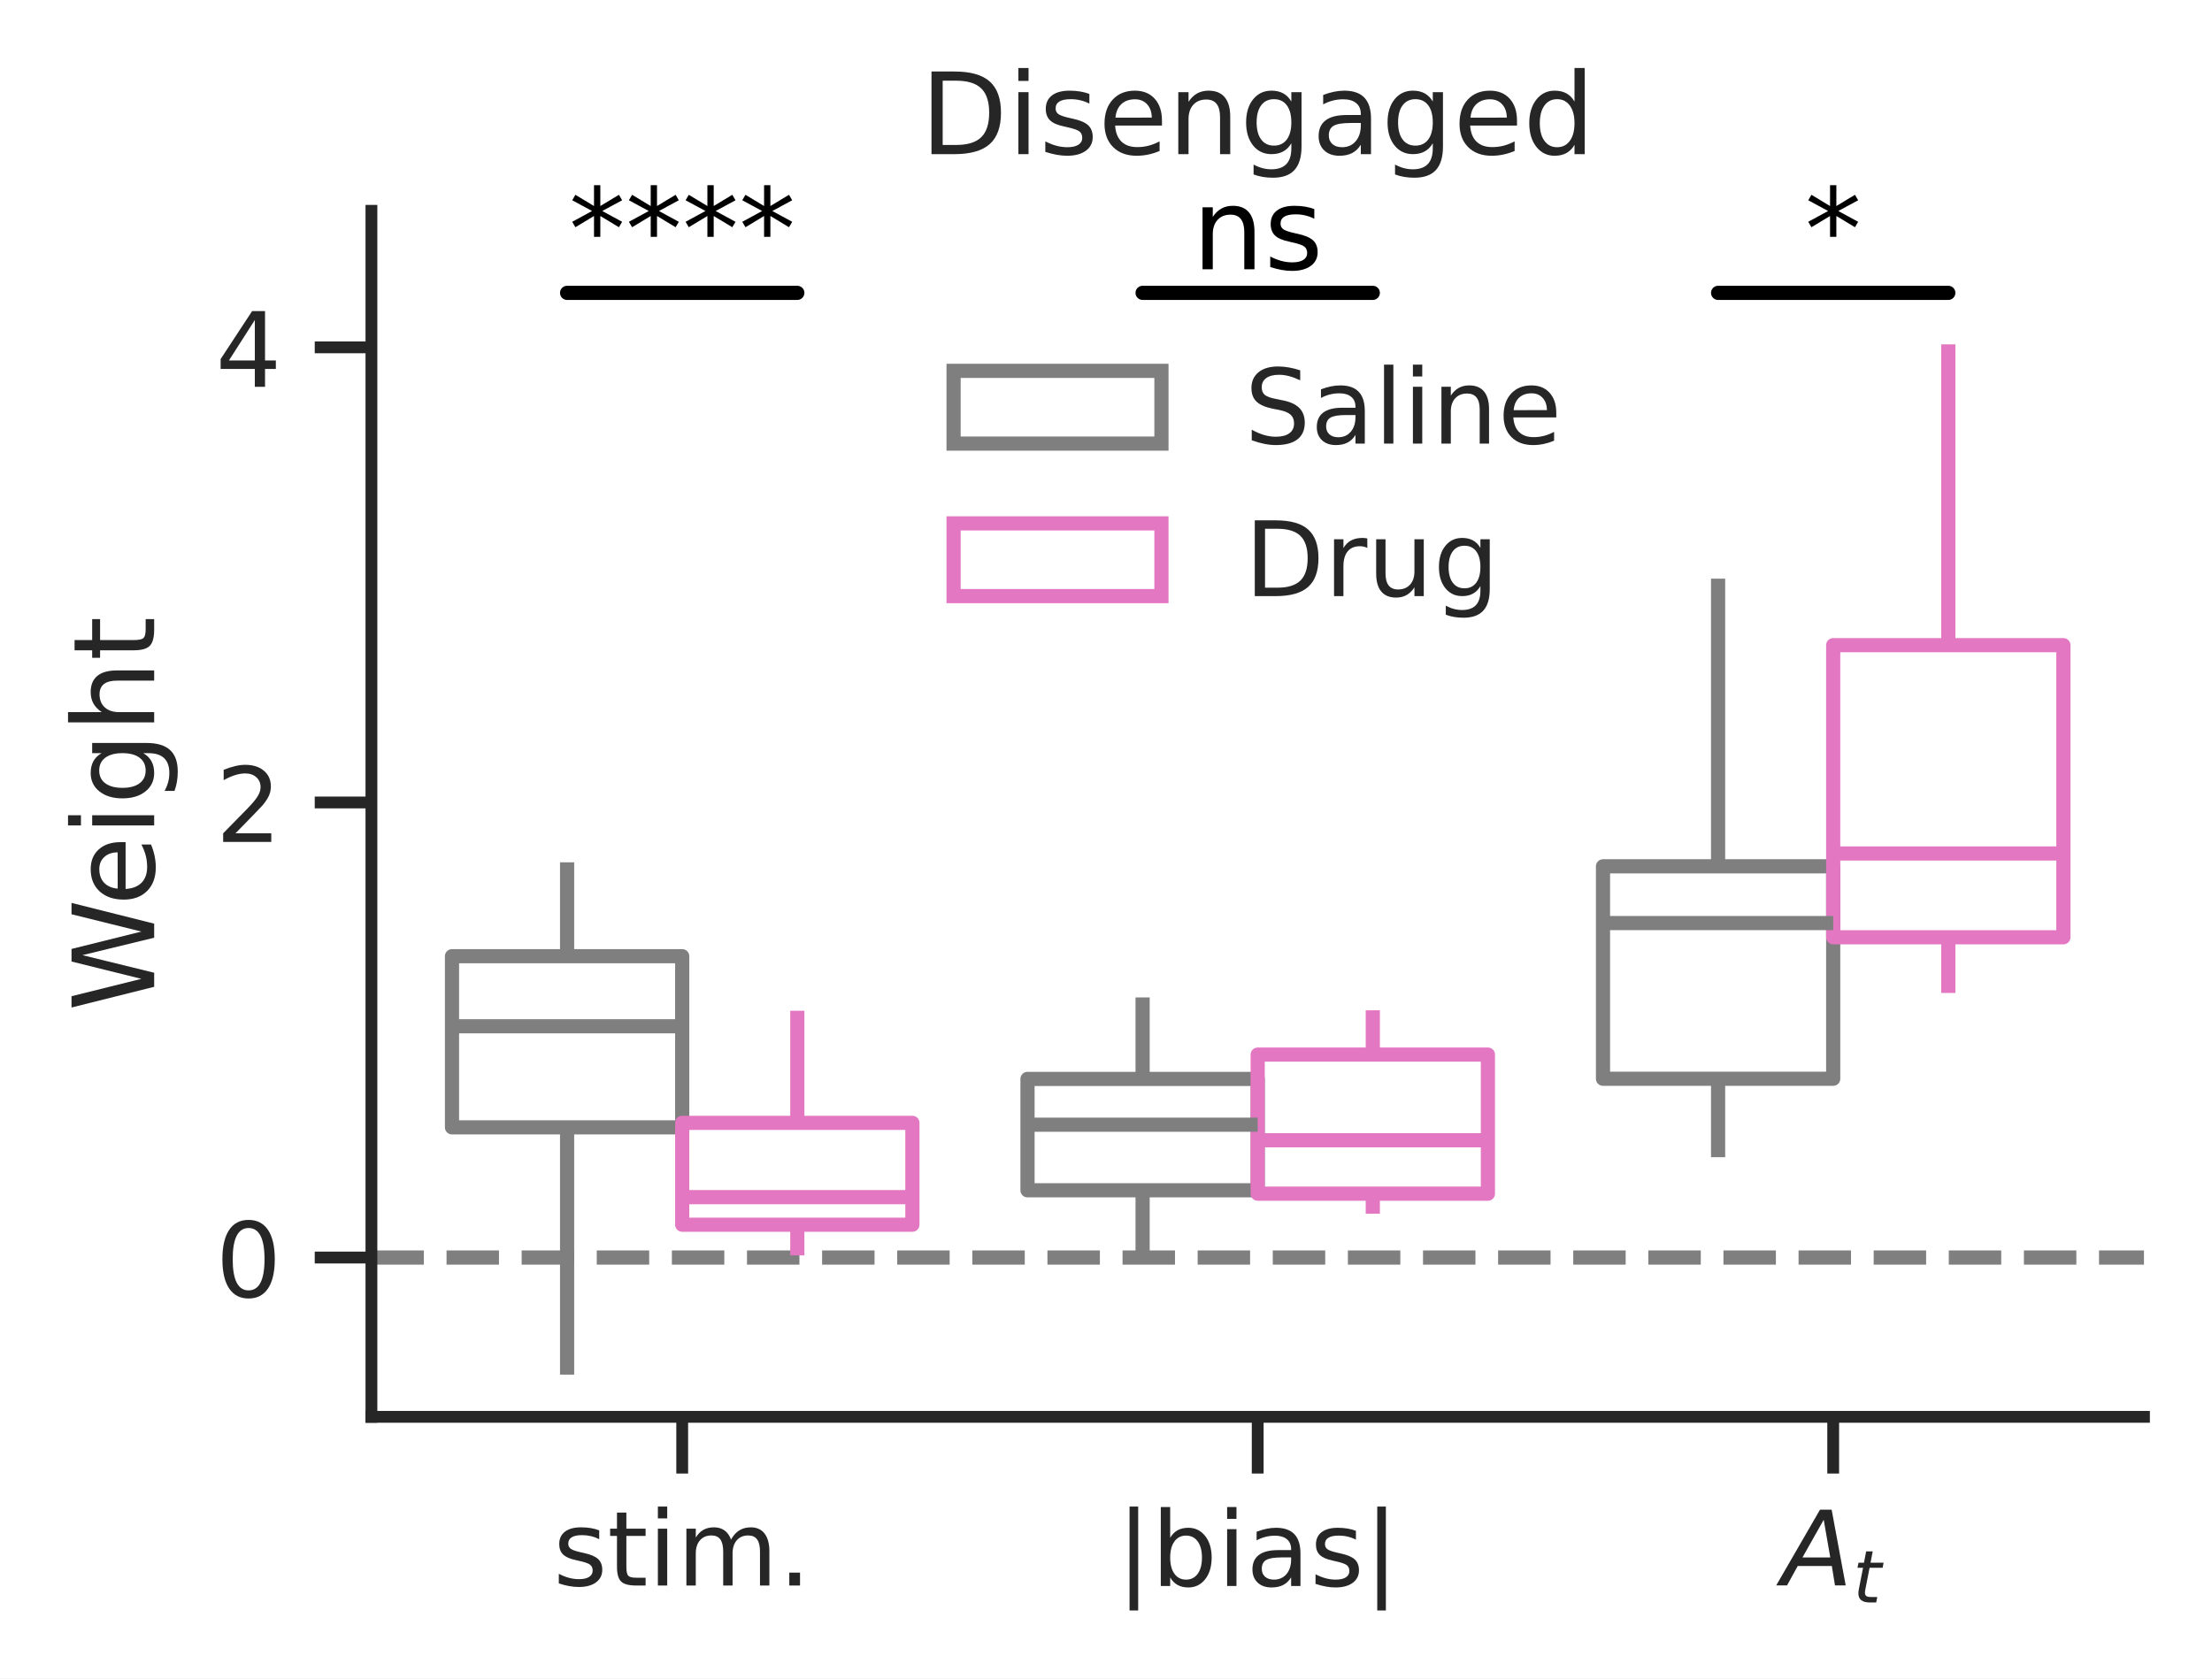
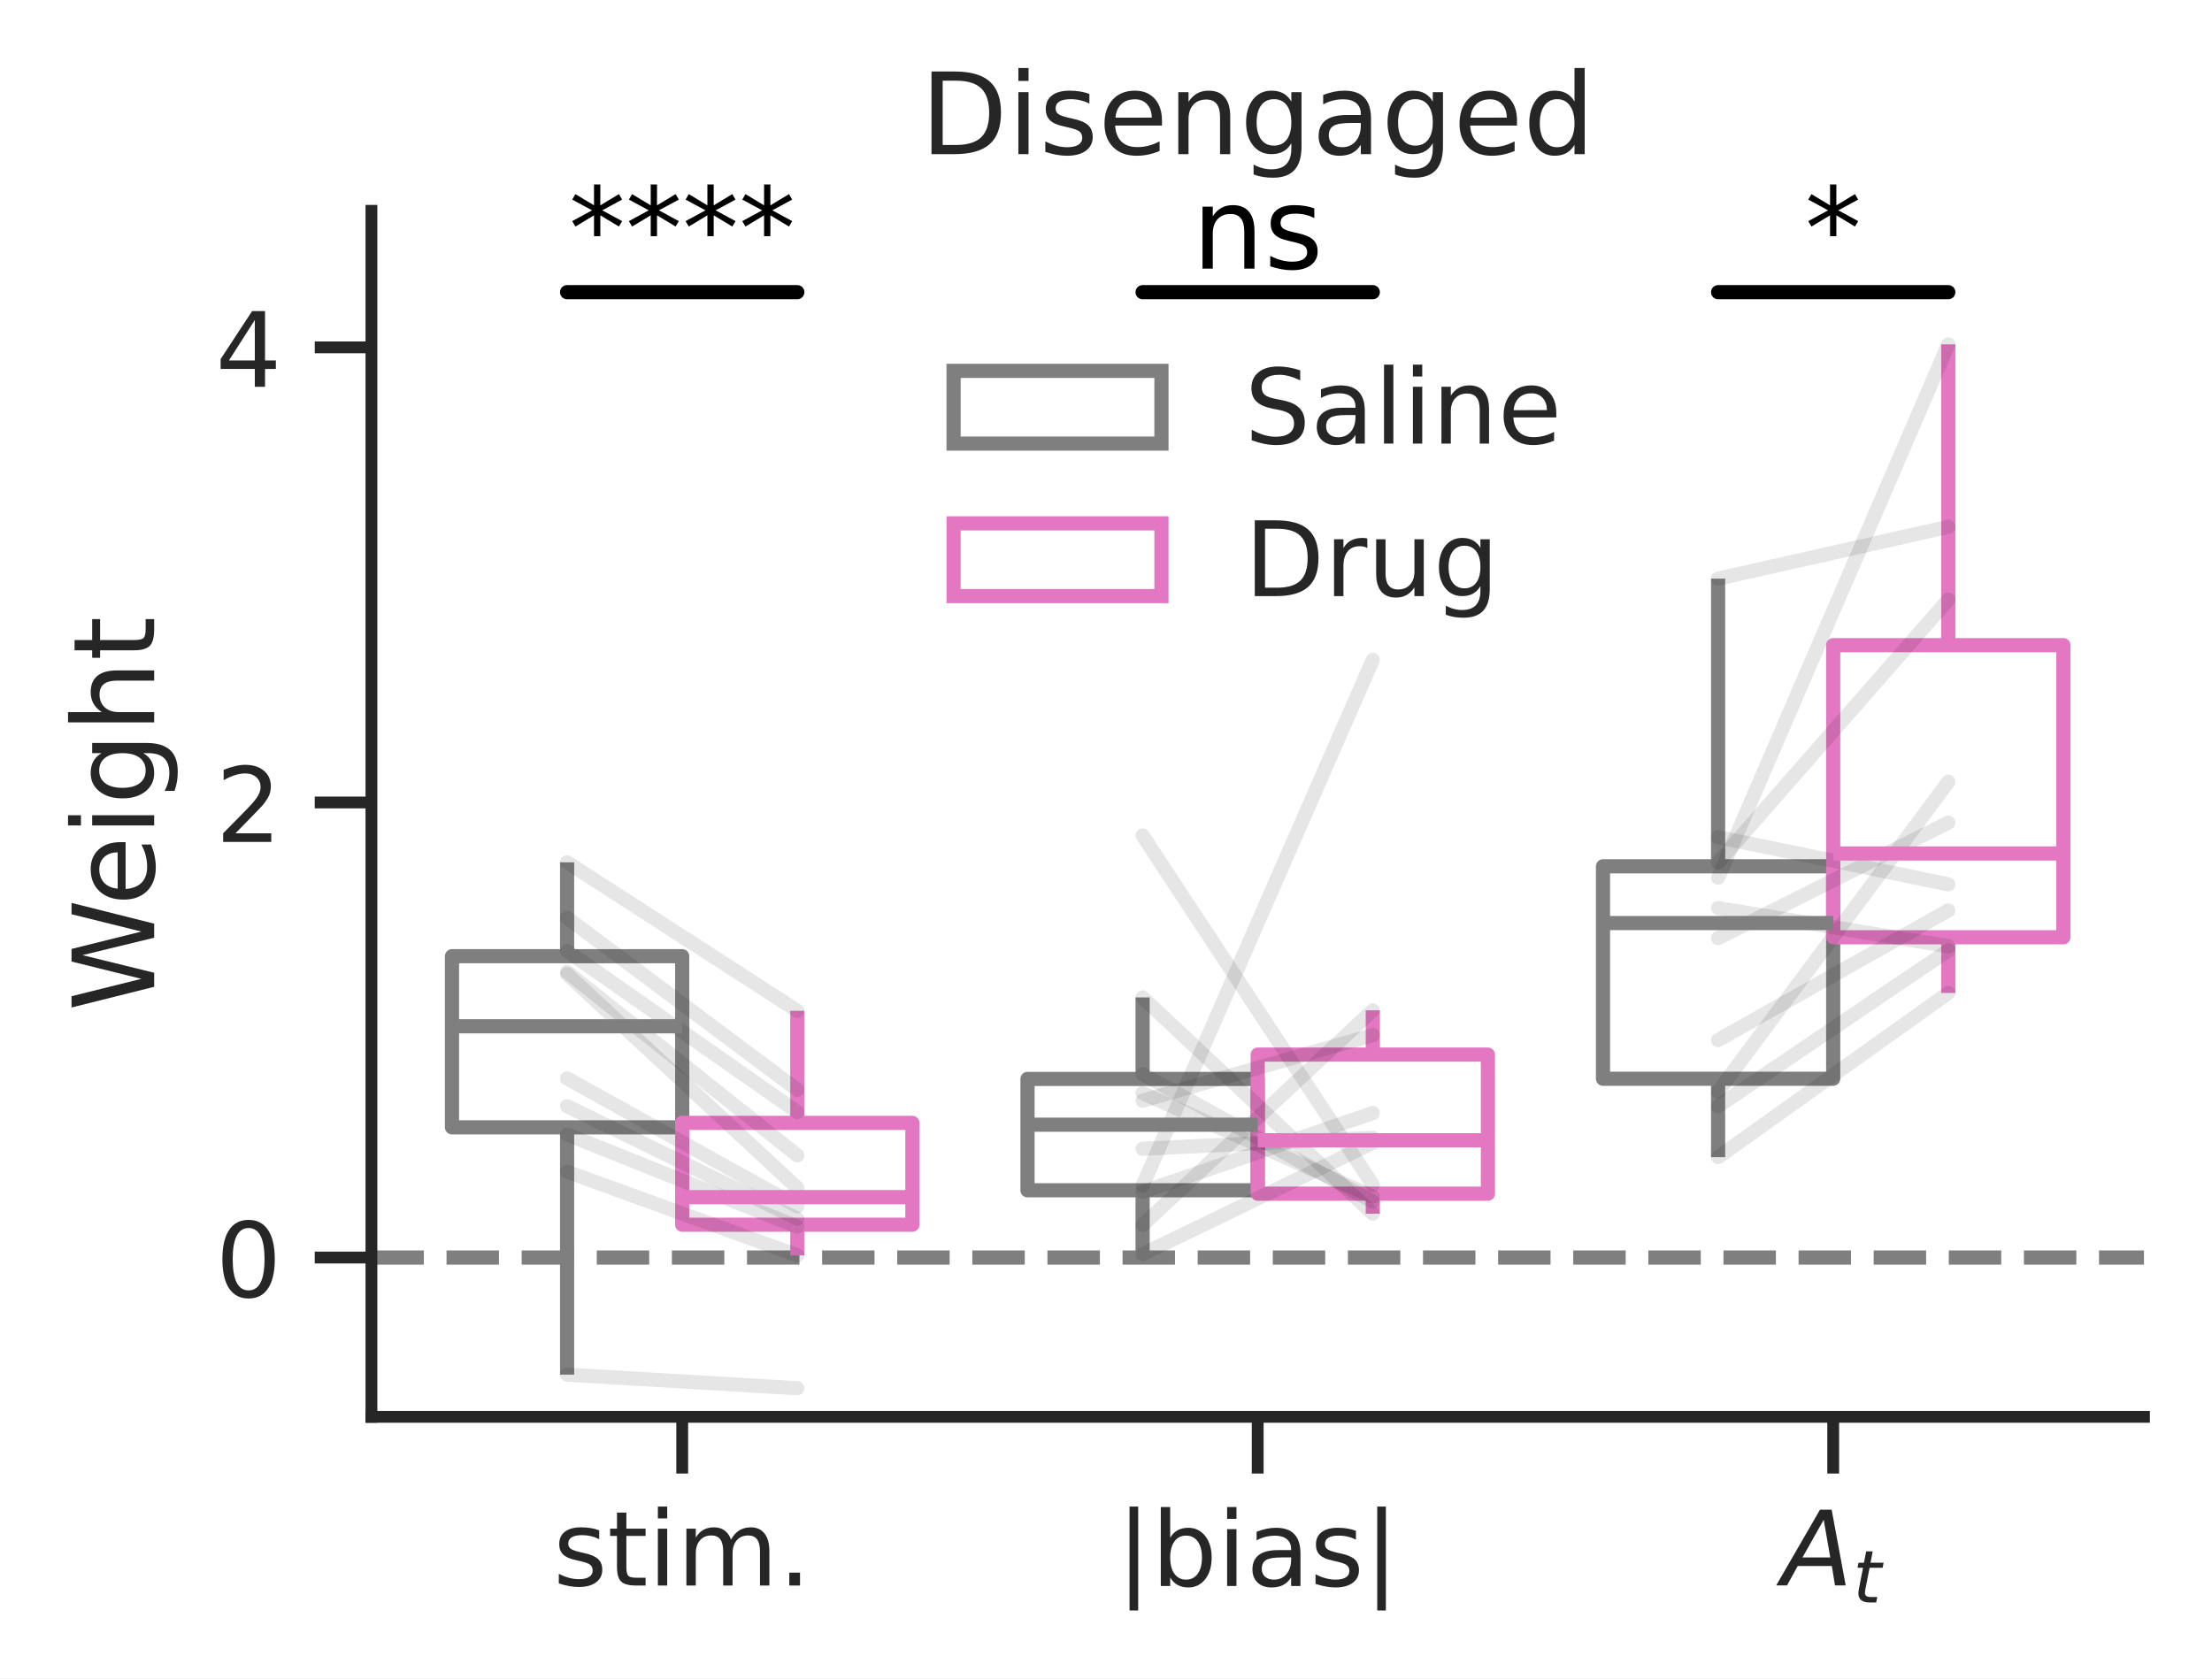
<svg xmlns="http://www.w3.org/2000/svg" xmlns:xlink="http://www.w3.org/1999/xlink" width="234.12pt" height="177.69pt" viewBox="0 0 234.12 177.69" version="1.1">
  <defs>
    <style type="text/css">*{stroke-linejoin: round; stroke-linecap: butt}</style>
  </defs>
  <g id="figure_1">
    <g id="patch_1">
      <path d="M 0 177.69  L 234.12 177.69  L 234.12 0  L 0 0  z " style="fill: #ffffff" />
    </g>
    <g id="axes_1">
      <g id="patch_2">
        <path d="M 39.312 149.99  L 226.92 149.99  L 226.92 22.318  L 39.312 22.318  z " style="fill: #ffffff" />
      </g>
      <g id="matplotlib.axis_1">
        <g id="xtick_1">
          <g id="line2d_1">
            <defs>
-               <path id="md9ad365813" d="M 0 0  L 0 6  " style="stroke: #262626; stroke-width: 1.25" />
+               <path id="m1b01819661" d="M 0 0  L 0 6  " style="stroke: #262626; stroke-width: 1.25" />
            </defs>
            <g>
-               <use xlink:href="#md9ad365813" x="72.205" y="149.99" style="fill: #262626; stroke: #262626; stroke-width: 1.25" />
+               <use xlink:href="#m1b01819661" x="72.205" y="149.99" style="fill: #262626; stroke: #262626; stroke-width: 1.25" />
            </g>
          </g>
          <g id="text_1">
            <g style="fill: #262626" transform="translate(58.55003 167.8478) scale(0.11 -0.11)">
              <defs>
                <path id="DejaVuSans-73" d="M 2834 3397  L 2834 2853  Q 2591 2978 2328 3040  Q 2066 3103 1784 3103  Q 1356 3103 1142 2972  Q 928 2841 928 2578  Q 928 2378 1081 2264  Q 1234 2150 1697 2047  L 1894 2003  Q 2506 1872 2764 1633  Q 3022 1394 3022 966  Q 3022 478 2636 193  Q 2250 -91 1575 -91  Q 1294 -91 989 -36  Q 684 19 347 128  L 347 722  Q 666 556 975 473  Q 1284 391 1588 391  Q 1994 391 2212 530  Q 2431 669 2431 922  Q 2431 1156 2273 1281  Q 2116 1406 1581 1522  L 1381 1569  Q 847 1681 609 1914  Q 372 2147 372 2553  Q 372 3047 722 3315  Q 1072 3584 1716 3584  Q 2034 3584 2315 3537  Q 2597 3491 2834 3397  z " transform="scale(0.015625)" />
                <path id="DejaVuSans-74" d="M 1172 4494  L 1172 3500  L 2356 3500  L 2356 3053  L 1172 3053  L 1172 1153  Q 1172 725 1289 603  Q 1406 481 1766 481  L 2356 481  L 2356 0  L 1766 0  Q 1100 0 847 248  Q 594 497 594 1153  L 594 3053  L 172 3053  L 172 3500  L 594 3500  L 594 4494  L 1172 4494  z " transform="scale(0.015625)" />
                <path id="DejaVuSans-69" d="M 603 3500  L 1178 3500  L 1178 0  L 603 0  L 603 3500  z M 603 4863  L 1178 4863  L 1178 4134  L 603 4134  L 603 4863  z " transform="scale(0.015625)" />
                <path id="DejaVuSans-6d" d="M 3328 2828  Q 3544 3216 3844 3400  Q 4144 3584 4550 3584  Q 5097 3584 5394 3201  Q 5691 2819 5691 2113  L 5691 0  L 5113 0  L 5113 2094  Q 5113 2597 4934 2840  Q 4756 3084 4391 3084  Q 3944 3084 3684 2787  Q 3425 2491 3425 1978  L 3425 0  L 2847 0  L 2847 2094  Q 2847 2600 2669 2842  Q 2491 3084 2119 3084  Q 1678 3084 1418 2786  Q 1159 2488 1159 1978  L 1159 0  L 581 0  L 581 3500  L 1159 3500  L 1159 2956  Q 1356 3278 1631 3431  Q 1906 3584 2284 3584  Q 2666 3584 2933 3390  Q 3200 3197 3328 2828  z " transform="scale(0.015625)" />
                <path id="DejaVuSans-2e" d="M 684 794  L 1344 794  L 1344 0  L 684 0  L 684 794  z " transform="scale(0.015625)" />
              </defs>
              <use xlink:href="#DejaVuSans-73" />
              <use xlink:href="#DejaVuSans-74" transform="translate(52.09961 0)" />
              <use xlink:href="#DejaVuSans-69" transform="translate(91.30859 0)" />
              <use xlink:href="#DejaVuSans-6d" transform="translate(119.0918 0)" />
              <use xlink:href="#DejaVuSans-2e" transform="translate(216.5039 0)" />
            </g>
          </g>
        </g>
        <g id="xtick_2">
          <g id="line2d_2">
            <g>
-               <use xlink:href="#md9ad365813" x="133.116" y="149.99" style="fill: #262626; stroke: #262626; stroke-width: 1.25" />
+               <use xlink:href="#m1b01819661" x="133.116" y="149.99" style="fill: #262626; stroke: #262626; stroke-width: 1.25" />
            </g>
          </g>
          <g id="text_2">
            <g style="fill: #262626" transform="translate(118.1552 167.8959) scale(0.11 -0.11)">
              <defs>
                <path id="DejaVuSans-7c" d="M 1344 4891  L 1344 -1509  L 813 -1509  L 813 4891  L 1344 4891  z " transform="scale(0.015625)" />
                <path id="DejaVuSans-62" d="M 3116 1747  Q 3116 2381 2855 2742  Q 2594 3103 2138 3103  Q 1681 3103 1420 2742  Q 1159 2381 1159 1747  Q 1159 1113 1420 752  Q 1681 391 2138 391  Q 2594 391 2855 752  Q 3116 1113 3116 1747  z M 1159 2969  Q 1341 3281 1617 3432  Q 1894 3584 2278 3584  Q 2916 3584 3314 3078  Q 3713 2572 3713 1747  Q 3713 922 3314 415  Q 2916 -91 2278 -91  Q 1894 -91 1617 61  Q 1341 213 1159 525  L 1159 0  L 581 0  L 581 4863  L 1159 4863  L 1159 2969  z " transform="scale(0.015625)" />
                <path id="DejaVuSans-61" d="M 2194 1759  Q 1497 1759 1228 1600  Q 959 1441 959 1056  Q 959 750 1161 570  Q 1363 391 1709 391  Q 2188 391 2477 730  Q 2766 1069 2766 1631  L 2766 1759  L 2194 1759  z M 3341 1997  L 3341 0  L 2766 0  L 2766 531  Q 2569 213 2275 61  Q 1981 -91 1556 -91  Q 1019 -91 701 211  Q 384 513 384 1019  Q 384 1609 779 1909  Q 1175 2209 1959 2209  L 2766 2209  L 2766 2266  Q 2766 2663 2505 2880  Q 2244 3097 1772 3097  Q 1472 3097 1187 3025  Q 903 2953 641 2809  L 641 3341  Q 956 3463 1253 3523  Q 1550 3584 1831 3584  Q 2591 3584 2966 3190  Q 3341 2797 3341 1997  z " transform="scale(0.015625)" />
              </defs>
              <use xlink:href="#DejaVuSans-7c" />
              <use xlink:href="#DejaVuSans-62" transform="translate(33.69141 0)" />
              <use xlink:href="#DejaVuSans-69" transform="translate(97.16797 0)" />
              <use xlink:href="#DejaVuSans-61" transform="translate(124.9512 0)" />
              <use xlink:href="#DejaVuSans-73" transform="translate(186.2305 0)" />
              <use xlink:href="#DejaVuSans-7c" transform="translate(238.3301 0)" />
            </g>
          </g>
        </g>
        <g id="xtick_3">
          <g id="line2d_3">
            <g>
-               <use xlink:href="#md9ad365813" x="194.027" y="149.99" style="fill: #262626; stroke: #262626; stroke-width: 1.25" />
+               <use xlink:href="#m1b01819661" x="194.027" y="149.99" style="fill: #262626; stroke: #262626; stroke-width: 1.25" />
            </g>
          </g>
          <g id="text_3">
            <g style="fill: #262626" transform="translate(188.5824 167.8478) scale(0.11 -0.11)">
              <defs>
                <path id="DejaVuSans-Oblique-41" d="M 2356 4666  L 3072 4666  L 3938 0  L 3278 0  L 3084 1197  L 984 1197  L 325 0  L -341 0  L 2356 4666  z M 2584 4044  L 1275 1722  L 2988 1722  L 2584 4044  z " transform="scale(0.015625)" />
                <path id="DejaVuSans-Oblique-74" d="M 2706 3500  L 2619 3053  L 1472 3053  L 1100 1153  Q 1081 1047 1072 975  Q 1063 903 1063 863  Q 1063 663 1183 572  Q 1303 481 1569 481  L 2150 481  L 2053 0  L 1503 0  Q 991 0 739 200  Q 488 400 488 806  Q 488 878 497 964  Q 506 1050 525 1153  L 897 3053  L 409 3053  L 500 3500  L 978 3500  L 1172 4494  L 1747 4494  L 1556 3500  L 2706 3500  z " transform="scale(0.015625)" />
              </defs>
              <use xlink:href="#DejaVuSans-Oblique-41" transform="translate(0 0.09375)" />
              <use xlink:href="#DejaVuSans-Oblique-74" transform="translate(68.4082 -16.3125) scale(0.7)" />
            </g>
          </g>
        </g>
      </g>
      <g id="matplotlib.axis_2">
        <g id="ytick_1">
          <g id="line2d_4">
            <defs>
-               <path id="mff673f58ce" d="M 0 0  L -6 0  " style="stroke: #262626; stroke-width: 1.25" />
+               <path id="m01fb4a9cd2" d="M 0 0  L -6 0  " style="stroke: #262626; stroke-width: 1.25" />
            </defs>
            <g>
-               <use xlink:href="#mff673f58ce" x="39.312" y="133.127" style="fill: #262626; stroke: #262626; stroke-width: 1.25" />
+               <use xlink:href="#m01fb4a9cd2" x="39.312" y="133.127" style="fill: #262626; stroke: #262626; stroke-width: 1.25" />
            </g>
          </g>
          <g id="text_4">
            <g style="fill: #262626" transform="translate(22.81375 137.3064) scale(0.11 -0.11)">
              <defs>
                <path id="DejaVuSans-30" d="M 2034 4250  Q 1547 4250 1301 3770  Q 1056 3291 1056 2328  Q 1056 1369 1301 889  Q 1547 409 2034 409  Q 2525 409 2770 889  Q 3016 1369 3016 2328  Q 3016 3291 2770 3770  Q 2525 4250 2034 4250  z M 2034 4750  Q 2819 4750 3233 4129  Q 3647 3509 3647 2328  Q 3647 1150 3233 529  Q 2819 -91 2034 -91  Q 1250 -91 836 529  Q 422 1150 422 2328  Q 422 3509 836 4129  Q 1250 4750 2034 4750  z " transform="scale(0.015625)" />
              </defs>
              <use xlink:href="#DejaVuSans-30" />
            </g>
          </g>
        </g>
        <g id="ytick_2">
          <g id="line2d_5">
            <g>
-               <use xlink:href="#mff673f58ce" x="39.312" y="84.949" style="fill: #262626; stroke: #262626; stroke-width: 1.25" />
+               <use xlink:href="#m01fb4a9cd2" x="39.312" y="84.949" style="fill: #262626; stroke: #262626; stroke-width: 1.25" />
            </g>
          </g>
          <g id="text_5">
            <g style="fill: #262626" transform="translate(22.81375 89.12852) scale(0.11 -0.11)">
              <defs>
                <path id="DejaVuSans-32" d="M 1228 531  L 3431 531  L 3431 0  L 469 0  L 469 531  Q 828 903 1448 1529  Q 2069 2156 2228 2338  Q 2531 2678 2651 2914  Q 2772 3150 2772 3378  Q 2772 3750 2511 3984  Q 2250 4219 1831 4219  Q 1534 4219 1204 4116  Q 875 4013 500 3803  L 500 4441  Q 881 4594 1212 4672  Q 1544 4750 1819 4750  Q 2544 4750 2975 4387  Q 3406 4025 3406 3419  Q 3406 3131 3298 2873  Q 3191 2616 2906 2266  Q 2828 2175 2409 1742  Q 1991 1309 1228 531  z " transform="scale(0.015625)" />
              </defs>
              <use xlink:href="#DejaVuSans-32" />
            </g>
          </g>
        </g>
        <g id="ytick_3">
          <g id="line2d_6">
            <g>
-               <use xlink:href="#mff673f58ce" x="39.312" y="36.771" style="fill: #262626; stroke: #262626; stroke-width: 1.25" />
+               <use xlink:href="#m01fb4a9cd2" x="39.312" y="36.771" style="fill: #262626; stroke: #262626; stroke-width: 1.25" />
            </g>
          </g>
          <g id="text_6">
            <g style="fill: #262626" transform="translate(22.81375 40.95063) scale(0.11 -0.11)">
              <defs>
                <path id="DejaVuSans-34" d="M 2419 4116  L 825 1625  L 2419 1625  L 2419 4116  z M 2253 4666  L 3047 4666  L 3047 1625  L 3713 1625  L 3713 1100  L 3047 1100  L 3047 0  L 2419 0  L 2419 1100  L 313 1100  L 313 1709  L 2253 4666  z " transform="scale(0.015625)" />
              </defs>
              <use xlink:href="#DejaVuSans-34" />
            </g>
          </g>
        </g>
        <g id="text_7">
          <g style="fill: #262626" transform="translate(16.31812 107.0563) rotate(-90) scale(0.12 -0.12)">
            <defs>
              <path id="DejaVuSans-57" d="M 213 4666  L 850 4666  L 1831 722  L 2809 4666  L 3519 4666  L 4500 722  L 5478 4666  L 6119 4666  L 4947 0  L 4153 0  L 3169 4050  L 2175 0  L 1381 0  L 213 4666  z " transform="scale(0.015625)" />
              <path id="DejaVuSans-65" d="M 3597 1894  L 3597 1613  L 953 1613  Q 991 1019 1311 708  Q 1631 397 2203 397  Q 2534 397 2845 478  Q 3156 559 3463 722  L 3463 178  Q 3153 47 2828 -22  Q 2503 -91 2169 -91  Q 1331 -91 842 396  Q 353 884 353 1716  Q 353 2575 817 3079  Q 1281 3584 2069 3584  Q 2775 3584 3186 3129  Q 3597 2675 3597 1894  z M 3022 2063  Q 3016 2534 2758 2815  Q 2500 3097 2075 3097  Q 1594 3097 1305 2825  Q 1016 2553 972 2059  L 3022 2063  z " transform="scale(0.015625)" />
              <path id="DejaVuSans-67" d="M 2906 1791  Q 2906 2416 2648 2759  Q 2391 3103 1925 3103  Q 1463 3103 1205 2759  Q 947 2416 947 1791  Q 947 1169 1205 825  Q 1463 481 1925 481  Q 2391 481 2648 825  Q 2906 1169 2906 1791  z M 3481 434  Q 3481 -459 3084 -895  Q 2688 -1331 1869 -1331  Q 1566 -1331 1297 -1286  Q 1028 -1241 775 -1147  L 775 -588  Q 1028 -725 1275 -790  Q 1522 -856 1778 -856  Q 2344 -856 2625 -561  Q 2906 -266 2906 331  L 2906 616  Q 2728 306 2450 153  Q 2172 0 1784 0  Q 1141 0 747 490  Q 353 981 353 1791  Q 353 2603 747 3093  Q 1141 3584 1784 3584  Q 2172 3584 2450 3431  Q 2728 3278 2906 2969  L 2906 3500  L 3481 3500  L 3481 434  z " transform="scale(0.015625)" />
              <path id="DejaVuSans-68" d="M 3513 2113  L 3513 0  L 2938 0  L 2938 2094  Q 2938 2591 2744 2837  Q 2550 3084 2163 3084  Q 1697 3084 1428 2787  Q 1159 2491 1159 1978  L 1159 0  L 581 0  L 581 4863  L 1159 4863  L 1159 2956  Q 1366 3272 1645 3428  Q 1925 3584 2291 3584  Q 2894 3584 3203 3211  Q 3513 2838 3513 2113  z " transform="scale(0.015625)" />
            </defs>
            <use xlink:href="#DejaVuSans-57" />
            <use xlink:href="#DejaVuSans-65" transform="translate(93.00195 0)" />
            <use xlink:href="#DejaVuSans-69" transform="translate(154.5254 0)" />
            <use xlink:href="#DejaVuSans-67" transform="translate(182.3086 0)" />
            <use xlink:href="#DejaVuSans-68" transform="translate(245.7852 0)" />
            <use xlink:href="#DejaVuSans-74" transform="translate(309.1641 0)" />
          </g>
        </g>
      </g>
      <g id="patch_3">
-         <path d="M 72.205 133.127  L 72.205 133.127  L 72.205 133.127  L 72.205 133.127  L 72.205 133.127  z " clip-path="url(#pd9e9cacdf6)" style="fill: none; stroke: #7f7f7f; stroke-width: 1.5; stroke-linejoin: miter" />
+         <path d="M 72.205 133.127  L 72.205 133.127  L 72.205 133.127  L 72.205 133.127  L 72.205 133.127  z " clip-path="url(#p463e6bb4c5)" style="fill: none; stroke: #7f7f7f; stroke-width: 1.5; stroke-linejoin: miter" />
      </g>
      <g id="patch_4">
-         <path d="M 72.205 133.127  L 72.205 133.127  L 72.205 133.127  L 72.205 133.127  L 72.205 133.127  z " clip-path="url(#pd9e9cacdf6)" style="fill: none; stroke: #e377c2; stroke-width: 1.5; stroke-linejoin: miter" />
+         <path d="M 72.205 133.127  L 72.205 133.127  L 72.205 133.127  L 72.205 133.127  L 72.205 133.127  z " clip-path="url(#p463e6bb4c5)" style="fill: none; stroke: #e377c2; stroke-width: 1.5; stroke-linejoin: miter" />
      </g>
      <g id="line2d_7">
-         <path d="M 39.312 133.127  L 226.92 133.127  " clip-path="url(#pd9e9cacdf6)" style="fill: none; stroke-dasharray: 5.55,2.4; stroke-dashoffset: 0; stroke: #7f7f7f; stroke-width: 1.5" />
+         <path d="M 39.312 133.127  L 226.92 133.127  " clip-path="url(#p463e6bb4c5)" style="fill: none; stroke-dasharray: 5.55,2.4; stroke-dashoffset: 0; stroke: #7f7f7f; stroke-width: 1.5" />
      </g>
      <g id="line2d_8">
-         <path d="M 47.84 119.346  L 72.205 119.346  L 72.205 101.226  L 47.84 101.226  L 47.84 119.346  " clip-path="url(#pd9e9cacdf6)" style="fill: none; stroke: #7f7f7f; stroke-width: 1.5; stroke-linecap: round" />
+         <path d="M 47.84 119.346  L 72.205 119.346  L 72.205 101.226  L 47.84 101.226  L 47.84 119.346  " clip-path="url(#p463e6bb4c5)" style="fill: none; stroke: #7f7f7f; stroke-width: 1.5; stroke-linecap: round" />
      </g>
      <g id="line2d_9">
-         <path d="M 60.022 119.346  L 60.022 145.525  " clip-path="url(#pd9e9cacdf6)" style="fill: none; stroke: #7f7f7f; stroke-width: 1.5" />
+         <path d="M 60.022 119.346  L 60.022 145.525  " clip-path="url(#p463e6bb4c5)" style="fill: none; stroke: #7f7f7f; stroke-width: 1.5" />
      </g>
      <g id="line2d_10">
-         <path d="M 60.022 101.226  L 60.022 91.286  " clip-path="url(#pd9e9cacdf6)" style="fill: none; stroke: #7f7f7f; stroke-width: 1.5" />
+         <path d="M 60.022 101.226  L 60.022 91.286  " clip-path="url(#p463e6bb4c5)" style="fill: none; stroke: #7f7f7f; stroke-width: 1.5" />
      </g>
      <g id="line2d_11">
-         <path d="M 108.751 126.009  L 133.116 126.009  L 133.116 114.218  L 108.751 114.218  L 108.751 126.009  " clip-path="url(#pd9e9cacdf6)" style="fill: none; stroke: #7f7f7f; stroke-width: 1.5; stroke-linecap: round" />
+         <path d="M 108.751 126.009  L 133.116 126.009  L 133.116 114.218  L 108.751 114.218  L 108.751 126.009  " clip-path="url(#p463e6bb4c5)" style="fill: none; stroke: #7f7f7f; stroke-width: 1.5; stroke-linecap: round" />
      </g>
      <g id="line2d_12">
-         <path d="M 120.934 126.009  L 120.934 132.768  " clip-path="url(#pd9e9cacdf6)" style="fill: none; stroke: #7f7f7f; stroke-width: 1.5" />
+         <path d="M 120.934 126.009  L 120.934 132.768  " clip-path="url(#p463e6bb4c5)" style="fill: none; stroke: #7f7f7f; stroke-width: 1.5" />
      </g>
      <g id="line2d_13">
-         <path d="M 120.934 114.218  L 120.934 105.591  " clip-path="url(#pd9e9cacdf6)" style="fill: none; stroke: #7f7f7f; stroke-width: 1.5" />
+         <path d="M 120.934 114.218  L 120.934 105.591  " clip-path="url(#p463e6bb4c5)" style="fill: none; stroke: #7f7f7f; stroke-width: 1.5" />
      </g>
      <g id="line2d_14">
-         <path d="M 169.663 114.199  L 194.027 114.199  L 194.027 91.71  L 169.663 91.71  L 169.663 114.199  " clip-path="url(#pd9e9cacdf6)" style="fill: none; stroke: #7f7f7f; stroke-width: 1.5; stroke-linecap: round" />
+         <path d="M 169.663 114.199  L 194.027 114.199  L 194.027 91.71  L 169.663 91.71  L 169.663 114.199  " clip-path="url(#p463e6bb4c5)" style="fill: none; stroke: #7f7f7f; stroke-width: 1.5; stroke-linecap: round" />
      </g>
      <g id="line2d_15">
-         <path d="M 181.845 114.199  L 181.845 122.501  " clip-path="url(#pd9e9cacdf6)" style="fill: none; stroke: #7f7f7f; stroke-width: 1.5" />
+         <path d="M 181.845 114.199  L 181.845 122.501  " clip-path="url(#p463e6bb4c5)" style="fill: none; stroke: #7f7f7f; stroke-width: 1.5" />
      </g>
      <g id="line2d_16">
-         <path d="M 181.845 91.71  L 181.845 61.259  " clip-path="url(#pd9e9cacdf6)" style="fill: none; stroke: #7f7f7f; stroke-width: 1.5" />
+         <path d="M 181.845 91.71  L 181.845 61.259  " clip-path="url(#p463e6bb4c5)" style="fill: none; stroke: #7f7f7f; stroke-width: 1.5" />
      </g>
      <g id="line2d_17">
-         <path d="M 72.205 129.65  L 96.569 129.65  L 96.569 118.87  L 72.205 118.87  L 72.205 129.65  " clip-path="url(#pd9e9cacdf6)" style="fill: none; stroke: #e377c2; stroke-width: 1.5; stroke-linecap: round" />
+         <path d="M 72.205 129.65  L 96.569 129.65  L 96.569 118.87  L 72.205 118.87  L 72.205 129.65  " clip-path="url(#p463e6bb4c5)" style="fill: none; stroke: #e377c2; stroke-width: 1.5; stroke-linecap: round" />
      </g>
      <g id="line2d_18">
-         <path d="M 84.387 129.65  L 84.387 132.899  " clip-path="url(#pd9e9cacdf6)" style="fill: none; stroke: #e377c2; stroke-width: 1.5" />
+         <path d="M 84.387 129.65  L 84.387 132.899  " clip-path="url(#p463e6bb4c5)" style="fill: none; stroke: #e377c2; stroke-width: 1.5" />
      </g>
      <g id="line2d_19">
-         <path d="M 84.387 118.87  L 84.387 107.005  " clip-path="url(#pd9e9cacdf6)" style="fill: none; stroke: #e377c2; stroke-width: 1.5" />
+         <path d="M 84.387 118.87  L 84.387 107.005  " clip-path="url(#p463e6bb4c5)" style="fill: none; stroke: #e377c2; stroke-width: 1.5" />
      </g>
      <g id="line2d_20">
-         <path d="M 133.116 126.365  L 157.481 126.365  L 157.481 111.643  L 133.116 111.643  L 133.116 126.365  " clip-path="url(#pd9e9cacdf6)" style="fill: none; stroke: #e377c2; stroke-width: 1.5; stroke-linecap: round" />
+         <path d="M 133.116 126.365  L 157.481 126.365  L 157.481 111.643  L 133.116 111.643  L 133.116 126.365  " clip-path="url(#p463e6bb4c5)" style="fill: none; stroke: #e377c2; stroke-width: 1.5; stroke-linecap: round" />
      </g>
      <g id="line2d_21">
-         <path d="M 145.298 126.365  L 145.298 128.483  " clip-path="url(#pd9e9cacdf6)" style="fill: none; stroke: #e377c2; stroke-width: 1.5" />
+         <path d="M 145.298 126.365  L 145.298 128.483  " clip-path="url(#p463e6bb4c5)" style="fill: none; stroke: #e377c2; stroke-width: 1.5" />
      </g>
      <g id="line2d_22">
-         <path d="M 145.298 111.643  L 145.298 106.955  " clip-path="url(#pd9e9cacdf6)" style="fill: none; stroke: #e377c2; stroke-width: 1.5" />
+         <path d="M 145.298 111.643  L 145.298 106.955  " clip-path="url(#p463e6bb4c5)" style="fill: none; stroke: #e377c2; stroke-width: 1.5" />
      </g>
      <g id="line2d_23">
-         <path d="M 194.027 99.221  L 218.392 99.221  L 218.392 68.3  L 194.027 68.3  L 194.027 99.221  " clip-path="url(#pd9e9cacdf6)" style="fill: none; stroke: #e377c2; stroke-width: 1.5; stroke-linecap: round" />
+         <path d="M 194.027 99.221  L 218.392 99.221  L 218.392 68.3  L 194.027 68.3  L 194.027 99.221  " clip-path="url(#p463e6bb4c5)" style="fill: none; stroke: #e377c2; stroke-width: 1.5; stroke-linecap: round" />
      </g>
      <g id="line2d_24">
-         <path d="M 206.21 99.221  L 206.21 105.118  " clip-path="url(#pd9e9cacdf6)" style="fill: none; stroke: #e377c2; stroke-width: 1.5" />
+         <path d="M 206.21 99.221  L 206.21 105.118  " clip-path="url(#p463e6bb4c5)" style="fill: none; stroke: #e377c2; stroke-width: 1.5" />
      </g>
      <g id="line2d_25">
-         <path d="M 206.21 68.3  L 206.21 36.457  " clip-path="url(#pd9e9cacdf6)" style="fill: none; stroke: #e377c2; stroke-width: 1.5" />
+         <path d="M 206.21 68.3  L 206.21 36.457  " clip-path="url(#p463e6bb4c5)" style="fill: none; stroke: #e377c2; stroke-width: 1.5" />
      </g>
      <g id="line2d_26">
-         <path d="M 60.022 31.003  L 84.387 31.003  " clip-path="url(#pd9e9cacdf6)" style="fill: none; stroke: #000000; stroke-width: 1.5; stroke-linecap: round" />
+         <path d="M 60.022 145.525  L 84.387 146.959  " clip-path="url(#p463e6bb4c5)" style="fill: none; stroke: #000000; stroke-opacity: 0.1; stroke-width: 1.5; stroke-linecap: round" />
      </g>
      <g id="line2d_27">
-         <path d="M 120.934 31.003  L 145.298 31.003  " clip-path="url(#pd9e9cacdf6)" style="fill: none; stroke: #000000; stroke-width: 1.5; stroke-linecap: round" />
+         <path d="M 60.022 124.039  L 84.387 132.899  " clip-path="url(#p463e6bb4c5)" style="fill: none; stroke: #000000; stroke-opacity: 0.1; stroke-width: 1.5; stroke-linecap: round" />
      </g>
      <g id="line2d_28">
-         <path d="M 181.845 31.003  L 206.21 31.003  " clip-path="url(#pd9e9cacdf6)" style="fill: none; stroke: #000000; stroke-width: 1.5; stroke-linecap: round" />
+         <path d="M 60.022 120.096  L 84.387 129.86  " clip-path="url(#p463e6bb4c5)" style="fill: none; stroke: #000000; stroke-opacity: 0.1; stroke-width: 1.5; stroke-linecap: round" />
      </g>
      <g id="line2d_29">
-         <path d="M 47.84 108.642  L 72.205 108.642  " clip-path="url(#pd9e9cacdf6)" style="fill: none; stroke: #7f7f7f; stroke-width: 1.5" />
+         <path d="M 60.022 117.099  L 84.387 129.02  " clip-path="url(#p463e6bb4c5)" style="fill: none; stroke: #000000; stroke-opacity: 0.1; stroke-width: 1.5; stroke-linecap: round" />
      </g>
      <g id="line2d_30">
-         <path d="M 108.751 119.064  L 133.116 119.064  " clip-path="url(#pd9e9cacdf6)" style="fill: none; stroke: #7f7f7f; stroke-width: 1.5" />
+         <path d="M 60.022 114.161  L 84.387 127.705  " clip-path="url(#p463e6bb4c5)" style="fill: none; stroke: #000000; stroke-opacity: 0.1; stroke-width: 1.5; stroke-linecap: round" />
      </g>
      <g id="line2d_31">
-         <path d="M 169.663 97.72  L 194.027 97.72  " clip-path="url(#pd9e9cacdf6)" style="fill: none; stroke: #7f7f7f; stroke-width: 1.5" />
+         <path d="M 60.022 103.122  L 84.387 125.76  " clip-path="url(#p463e6bb4c5)" style="fill: none; stroke: #000000; stroke-opacity: 0.1; stroke-width: 1.5; stroke-linecap: round" />
      </g>
      <g id="line2d_32">
-         <path d="M 72.205 126.733  L 96.569 126.733  " clip-path="url(#pd9e9cacdf6)" style="fill: none; stroke: #e377c2; stroke-width: 1.5" />
+         <path d="M 60.022 102.896  L 84.387 122.309  " clip-path="url(#p463e6bb4c5)" style="fill: none; stroke: #000000; stroke-opacity: 0.1; stroke-width: 1.5; stroke-linecap: round" />
      </g>
      <g id="line2d_33">
-         <path d="M 133.116 120.713  L 157.481 120.713  " clip-path="url(#pd9e9cacdf6)" style="fill: none; stroke: #e377c2; stroke-width: 1.5" />
+         <path d="M 60.022 100.669  L 84.387 117.724  " clip-path="url(#p463e6bb4c5)" style="fill: none; stroke: #000000; stroke-opacity: 0.1; stroke-width: 1.5; stroke-linecap: round" />
      </g>
      <g id="line2d_34">
-         <path d="M 194.027 90.352  L 218.392 90.352  " clip-path="url(#pd9e9cacdf6)" style="fill: none; stroke: #e377c2; stroke-width: 1.5" />
+         <path d="M 60.022 97.16  L 84.387 115.37  " clip-path="url(#p463e6bb4c5)" style="fill: none; stroke: #000000; stroke-opacity: 0.1; stroke-width: 1.5; stroke-linecap: round" />
+       </g>
+       <g id="line2d_35">
+         <path d="M 60.022 91.286  L 84.387 107.005  " clip-path="url(#p463e6bb4c5)" style="fill: none; stroke: #000000; stroke-opacity: 0.1; stroke-width: 1.5; stroke-linecap: round" />
+       </g>
+       <g id="line2d_36">
+         <path d="M 120.934 88.452  L 145.298 125.423  " clip-path="url(#p463e6bb4c5)" style="fill: none; stroke: #000000; stroke-opacity: 0.1; stroke-width: 1.5; stroke-linecap: round" />
+       </g>
+       <g id="line2d_37">
+         <path d="M 120.934 132.768  L 145.298 120.975  " clip-path="url(#p463e6bb4c5)" style="fill: none; stroke: #000000; stroke-opacity: 0.1; stroke-width: 1.5; stroke-linecap: round" />
+       </g>
+       <g id="line2d_38">
+         <path d="M 120.934 113.718  L 145.298 127.213  " clip-path="url(#p463e6bb4c5)" style="fill: none; stroke: #000000; stroke-opacity: 0.1; stroke-width: 1.5; stroke-linecap: round" />
+       </g>
+       <g id="line2d_39">
+         <path d="M 120.934 115.719  L 145.298 126.679  " clip-path="url(#p463e6bb4c5)" style="fill: none; stroke: #000000; stroke-opacity: 0.1; stroke-width: 1.5; stroke-linecap: round" />
+       </g>
+       <g id="line2d_40">
+         <path d="M 120.934 126.176  L 145.298 117.83  " clip-path="url(#p463e6bb4c5)" style="fill: none; stroke: #000000; stroke-opacity: 0.1; stroke-width: 1.5; stroke-linecap: round" />
+       </g>
+       <g id="line2d_41">
+         <path d="M 120.934 125.509  L 145.298 69.854  " clip-path="url(#p463e6bb4c5)" style="fill: none; stroke: #000000; stroke-opacity: 0.1; stroke-width: 1.5; stroke-linecap: round" />
+       </g>
+       <g id="line2d_42">
+         <path d="M 120.934 116.52  L 145.298 109.58  " clip-path="url(#p463e6bb4c5)" style="fill: none; stroke: #000000; stroke-opacity: 0.1; stroke-width: 1.5; stroke-linecap: round" />
+       </g>
+       <g id="line2d_43">
+         <path d="M 120.934 129.686  L 145.298 106.955  " clip-path="url(#p463e6bb4c5)" style="fill: none; stroke: #000000; stroke-opacity: 0.1; stroke-width: 1.5; stroke-linecap: round" />
+       </g>
+       <g id="line2d_44">
+         <path d="M 120.934 105.591  L 145.298 128.483  " clip-path="url(#p463e6bb4c5)" style="fill: none; stroke: #000000; stroke-opacity: 0.1; stroke-width: 1.5; stroke-linecap: round" />
+       </g>
+       <g id="line2d_45">
+         <path d="M 120.934 121.609  L 145.298 120.451  " clip-path="url(#p463e6bb4c5)" style="fill: none; stroke: #000000; stroke-opacity: 0.1; stroke-width: 1.5; stroke-linecap: round" />
+       </g>
+       <g id="line2d_46">
+         <path d="M 181.845 91.308  L 206.21 63.48  " clip-path="url(#p463e6bb4c5)" style="fill: none; stroke: #000000; stroke-opacity: 0.1; stroke-width: 1.5; stroke-linecap: round" />
+       </g>
+       <g id="line2d_47">
+         <path d="M 181.845 61.259  L 206.21 55.768  " clip-path="url(#p463e6bb4c5)" style="fill: none; stroke: #000000; stroke-opacity: 0.1; stroke-width: 1.5; stroke-linecap: round" />
+       </g>
+       <g id="line2d_48">
+         <path d="M 181.845 99.311  L 206.21 87.086  " clip-path="url(#p463e6bb4c5)" style="fill: none; stroke: #000000; stroke-opacity: 0.1; stroke-width: 1.5; stroke-linecap: round" />
+       </g>
+       <g id="line2d_49">
+         <path d="M 181.845 92.918  L 206.21 36.457  " clip-path="url(#p463e6bb4c5)" style="fill: none; stroke: #000000; stroke-opacity: 0.1; stroke-width: 1.5; stroke-linecap: round" />
+       </g>
+       <g id="line2d_50">
+         <path d="M 181.845 96.129  L 206.21 100.169  " clip-path="url(#p463e6bb4c5)" style="fill: none; stroke: #000000; stroke-opacity: 0.1; stroke-width: 1.5; stroke-linecap: round" />
+       </g>
+       <g id="line2d_51">
+         <path d="M 181.845 122.501  L 206.21 105.118  " clip-path="url(#p463e6bb4c5)" style="fill: none; stroke: #000000; stroke-opacity: 0.1; stroke-width: 1.5; stroke-linecap: round" />
+       </g>
+       <g id="line2d_52">
+         <path d="M 181.845 115.563  L 206.21 82.759  " clip-path="url(#p463e6bb4c5)" style="fill: none; stroke: #000000; stroke-opacity: 0.1; stroke-width: 1.5; stroke-linecap: round" />
+       </g>
+       <g id="line2d_53">
+         <path d="M 181.845 88.626  L 206.21 93.618  " clip-path="url(#p463e6bb4c5)" style="fill: none; stroke: #000000; stroke-opacity: 0.1; stroke-width: 1.5; stroke-linecap: round" />
+       </g>
+       <g id="line2d_54">
+         <path d="M 181.845 110.106  L 206.21 96.38  " clip-path="url(#p463e6bb4c5)" style="fill: none; stroke: #000000; stroke-opacity: 0.1; stroke-width: 1.5; stroke-linecap: round" />
+       </g>
+       <g id="line2d_55">
+         <path d="M 181.845 117.109  L 206.21 100.614  " clip-path="url(#p463e6bb4c5)" style="fill: none; stroke: #000000; stroke-opacity: 0.1; stroke-width: 1.5; stroke-linecap: round" />
+       </g>
+       <g id="line2d_56">
+         <path d="M 60.022 30.931  L 84.387 30.931  " clip-path="url(#p463e6bb4c5)" style="fill: none; stroke: #000000; stroke-width: 1.5; stroke-linecap: round" />
+       </g>
+       <g id="line2d_57">
+         <path d="M 120.934 30.931  L 145.298 30.931  " clip-path="url(#p463e6bb4c5)" style="fill: none; stroke: #000000; stroke-width: 1.5; stroke-linecap: round" />
+       </g>
+       <g id="line2d_58">
+         <path d="M 181.845 30.931  L 206.21 30.931  " clip-path="url(#p463e6bb4c5)" style="fill: none; stroke: #000000; stroke-width: 1.5; stroke-linecap: round" />
+       </g>
+       <g id="line2d_59">
+         <path d="M 47.84 108.642  L 72.205 108.642  " clip-path="url(#p463e6bb4c5)" style="fill: none; stroke: #7f7f7f; stroke-width: 1.5" />
+       </g>
+       <g id="line2d_60">
+         <path d="M 108.751 119.064  L 133.116 119.064  " clip-path="url(#p463e6bb4c5)" style="fill: none; stroke: #7f7f7f; stroke-width: 1.5" />
+       </g>
+       <g id="line2d_61">
+         <path d="M 169.663 97.72  L 194.027 97.72  " clip-path="url(#p463e6bb4c5)" style="fill: none; stroke: #7f7f7f; stroke-width: 1.5" />
+       </g>
+       <g id="line2d_62">
+         <path d="M 72.205 126.733  L 96.569 126.733  " clip-path="url(#p463e6bb4c5)" style="fill: none; stroke: #e377c2; stroke-width: 1.5" />
+       </g>
+       <g id="line2d_63">
+         <path d="M 133.116 120.713  L 157.481 120.713  " clip-path="url(#p463e6bb4c5)" style="fill: none; stroke: #e377c2; stroke-width: 1.5" />
+       </g>
+       <g id="line2d_64">
+         <path d="M 194.027 90.352  L 218.392 90.352  " clip-path="url(#p463e6bb4c5)" style="fill: none; stroke: #e377c2; stroke-width: 1.5" />
      </g>
      <g id="patch_5">
        <path d="M 39.312 149.99  L 39.312 22.318  " style="fill: none; stroke: #262626; stroke-width: 1.25; stroke-linejoin: miter; stroke-linecap: square" />
      </g>
      <g id="patch_6">
        <path d="M 39.312 149.99  L 226.92 149.99  " style="fill: none; stroke: #262626; stroke-width: 1.25; stroke-linejoin: miter; stroke-linecap: square" />
      </g>
      <g id="text_8">
-         <g transform="translate(60.20464 28.50756) scale(0.12 -0.12)">
+         <g transform="translate(60.20464 28.43585) scale(0.12 -0.12)">
          <defs>
            <path id="DejaVuSans-2a" d="M 3009 3897  L 1888 3291  L 3009 2681  L 2828 2375  L 1778 3009  L 1778 1831  L 1422 1831  L 1422 3009  L 372 2375  L 191 2681  L 1313 3291  L 191 3897  L 372 4206  L 1422 3572  L 1422 4750  L 1778 4750  L 1778 3572  L 2828 4206  L 3009 3897  z " transform="scale(0.015625)" />
          </defs>
          <use xlink:href="#DejaVuSans-2a" />
          <use xlink:href="#DejaVuSans-2a" transform="translate(50 0)" />
          <use xlink:href="#DejaVuSans-2a" transform="translate(100 0)" />
          <use xlink:href="#DejaVuSans-2a" transform="translate(150 0)" />
        </g>
      </g>
      <g id="text_9">
-         <g transform="translate(126.1879 28.50756) scale(0.12 -0.12)">
+         <g transform="translate(126.1879 28.43585) scale(0.12 -0.12)">
          <defs>
            <path id="DejaVuSans-6e" d="M 3513 2113  L 3513 0  L 2938 0  L 2938 2094  Q 2938 2591 2744 2837  Q 2550 3084 2163 3084  Q 1697 3084 1428 2787  Q 1159 2491 1159 1978  L 1159 0  L 581 0  L 581 3500  L 1159 3500  L 1159 2956  Q 1366 3272 1645 3428  Q 1925 3584 2291 3584  Q 2894 3584 3203 3211  Q 3513 2838 3513 2113  z " transform="scale(0.015625)" />
          </defs>
          <use xlink:href="#DejaVuSans-6e" />
          <use xlink:href="#DejaVuSans-73" transform="translate(63.37891 0)" />
        </g>
      </g>
      <g id="text_10">
-         <g transform="translate(191.0274 28.50756) scale(0.12 -0.12)">
+         <g transform="translate(191.0274 28.43585) scale(0.12 -0.12)">
          <use xlink:href="#DejaVuSans-2a" />
        </g>
      </g>
      <g id="text_11">
        <g style="fill: #262626" transform="translate(97.4132 16.31812) scale(0.12 -0.12)">
          <defs>
            <path id="DejaVuSans-44" d="M 1259 4147  L 1259 519  L 2022 519  Q 2988 519 3436 956  Q 3884 1394 3884 2338  Q 3884 3275 3436 3711  Q 2988 4147 2022 4147  L 1259 4147  z M 628 4666  L 1925 4666  Q 3281 4666 3915 4102  Q 4550 3538 4550 2338  Q 4550 1131 3912 565  Q 3275 0 1925 0  L 628 0  L 628 4666  z " transform="scale(0.015625)" />
            <path id="DejaVuSans-64" d="M 2906 2969  L 2906 4863  L 3481 4863  L 3481 0  L 2906 0  L 2906 525  Q 2725 213 2448 61  Q 2172 -91 1784 -91  Q 1150 -91 751 415  Q 353 922 353 1747  Q 353 2572 751 3078  Q 1150 3584 1784 3584  Q 2172 3584 2448 3432  Q 2725 3281 2906 2969  z M 947 1747  Q 947 1113 1208 752  Q 1469 391 1925 391  Q 2381 391 2643 752  Q 2906 1113 2906 1747  Q 2906 2381 2643 2742  Q 2381 3103 1925 3103  Q 1469 3103 1208 2742  Q 947 2381 947 1747  z " transform="scale(0.015625)" />
          </defs>
          <use xlink:href="#DejaVuSans-44" />
          <use xlink:href="#DejaVuSans-69" transform="translate(77.00195 0)" />
          <use xlink:href="#DejaVuSans-73" transform="translate(104.7852 0)" />
          <use xlink:href="#DejaVuSans-65" transform="translate(156.8848 0)" />
          <use xlink:href="#DejaVuSans-6e" transform="translate(218.4082 0)" />
          <use xlink:href="#DejaVuSans-67" transform="translate(281.7871 0)" />
          <use xlink:href="#DejaVuSans-61" transform="translate(345.2637 0)" />
          <use xlink:href="#DejaVuSans-67" transform="translate(406.543 0)" />
          <use xlink:href="#DejaVuSans-65" transform="translate(470.0195 0)" />
          <use xlink:href="#DejaVuSans-64" transform="translate(531.543 0)" />
        </g>
      </g>
      <g id="legend_1">
        <g id="patch_7">
          <path d="M 100.928 46.96  L 122.928 46.96  L 122.928 39.26  L 100.928 39.26  L 100.928 46.96  z " style="fill: none; stroke: #7f7f7f; stroke-width: 1.5; stroke-linejoin: miter" />
        </g>
        <g id="text_12">
          <g style="fill: #262626" transform="translate(131.7281 46.95998) scale(0.11 -0.11)">
            <defs>
              <path id="DejaVuSans-53" d="M 3425 4513  L 3425 3897  Q 3066 4069 2747 4153  Q 2428 4238 2131 4238  Q 1616 4238 1336 4038  Q 1056 3838 1056 3469  Q 1056 3159 1242 3001  Q 1428 2844 1947 2747  L 2328 2669  Q 3034 2534 3370 2195  Q 3706 1856 3706 1288  Q 3706 609 3251 259  Q 2797 -91 1919 -91  Q 1588 -91 1214 -16  Q 841 59 441 206  L 441 856  Q 825 641 1194 531  Q 1563 422 1919 422  Q 2459 422 2753 634  Q 3047 847 3047 1241  Q 3047 1584 2836 1778  Q 2625 1972 2144 2069  L 1759 2144  Q 1053 2284 737 2584  Q 422 2884 422 3419  Q 422 4038 858 4394  Q 1294 4750 2059 4750  Q 2388 4750 2728 4690  Q 3069 4631 3425 4513  z " transform="scale(0.015625)" />
              <path id="DejaVuSans-6c" d="M 603 4863  L 1178 4863  L 1178 0  L 603 0  L 603 4863  z " transform="scale(0.015625)" />
            </defs>
            <use xlink:href="#DejaVuSans-53" />
            <use xlink:href="#DejaVuSans-61" transform="translate(63.47656 0)" />
            <use xlink:href="#DejaVuSans-6c" transform="translate(124.7559 0)" />
            <use xlink:href="#DejaVuSans-69" transform="translate(152.5391 0)" />
            <use xlink:href="#DejaVuSans-6e" transform="translate(180.3223 0)" />
            <use xlink:href="#DejaVuSans-65" transform="translate(243.7012 0)" />
          </g>
        </g>
        <g id="patch_8">
          <path d="M 100.928 63.106  L 122.928 63.106  L 122.928 55.406  L 100.928 55.406  L 100.928 63.106  z " style="fill: none; stroke: #e377c2; stroke-width: 1.5; stroke-linejoin: miter" />
        </g>
        <g id="text_13">
          <g style="fill: #262626" transform="translate(131.7281 63.10591) scale(0.11 -0.11)">
            <defs>
              <path id="DejaVuSans-72" d="M 2631 2963  Q 2534 3019 2420 3045  Q 2306 3072 2169 3072  Q 1681 3072 1420 2755  Q 1159 2438 1159 1844  L 1159 0  L 581 0  L 581 3500  L 1159 3500  L 1159 2956  Q 1341 3275 1631 3429  Q 1922 3584 2338 3584  Q 2397 3584 2469 3576  Q 2541 3569 2628 3553  L 2631 2963  z " transform="scale(0.015625)" />
              <path id="DejaVuSans-75" d="M 544 1381  L 544 3500  L 1119 3500  L 1119 1403  Q 1119 906 1312 657  Q 1506 409 1894 409  Q 2359 409 2629 706  Q 2900 1003 2900 1516  L 2900 3500  L 3475 3500  L 3475 0  L 2900 0  L 2900 538  Q 2691 219 2414 64  Q 2138 -91 1772 -91  Q 1169 -91 856 284  Q 544 659 544 1381  z M 1991 3584  L 1991 3584  z " transform="scale(0.015625)" />
            </defs>
            <use xlink:href="#DejaVuSans-44" />
            <use xlink:href="#DejaVuSans-72" transform="translate(77.00195 0)" />
            <use xlink:href="#DejaVuSans-75" transform="translate(118.1152 0)" />
            <use xlink:href="#DejaVuSans-67" transform="translate(181.4941 0)" />
          </g>
        </g>
      </g>
    </g>
  </g>
  <defs>
-     <clipPath id="pd9e9cacdf6">
+     <clipPath id="p463e6bb4c5">
      <rect x="39.312" y="22.318" width="187.607" height="127.671" />
    </clipPath>
  </defs>
</svg>
